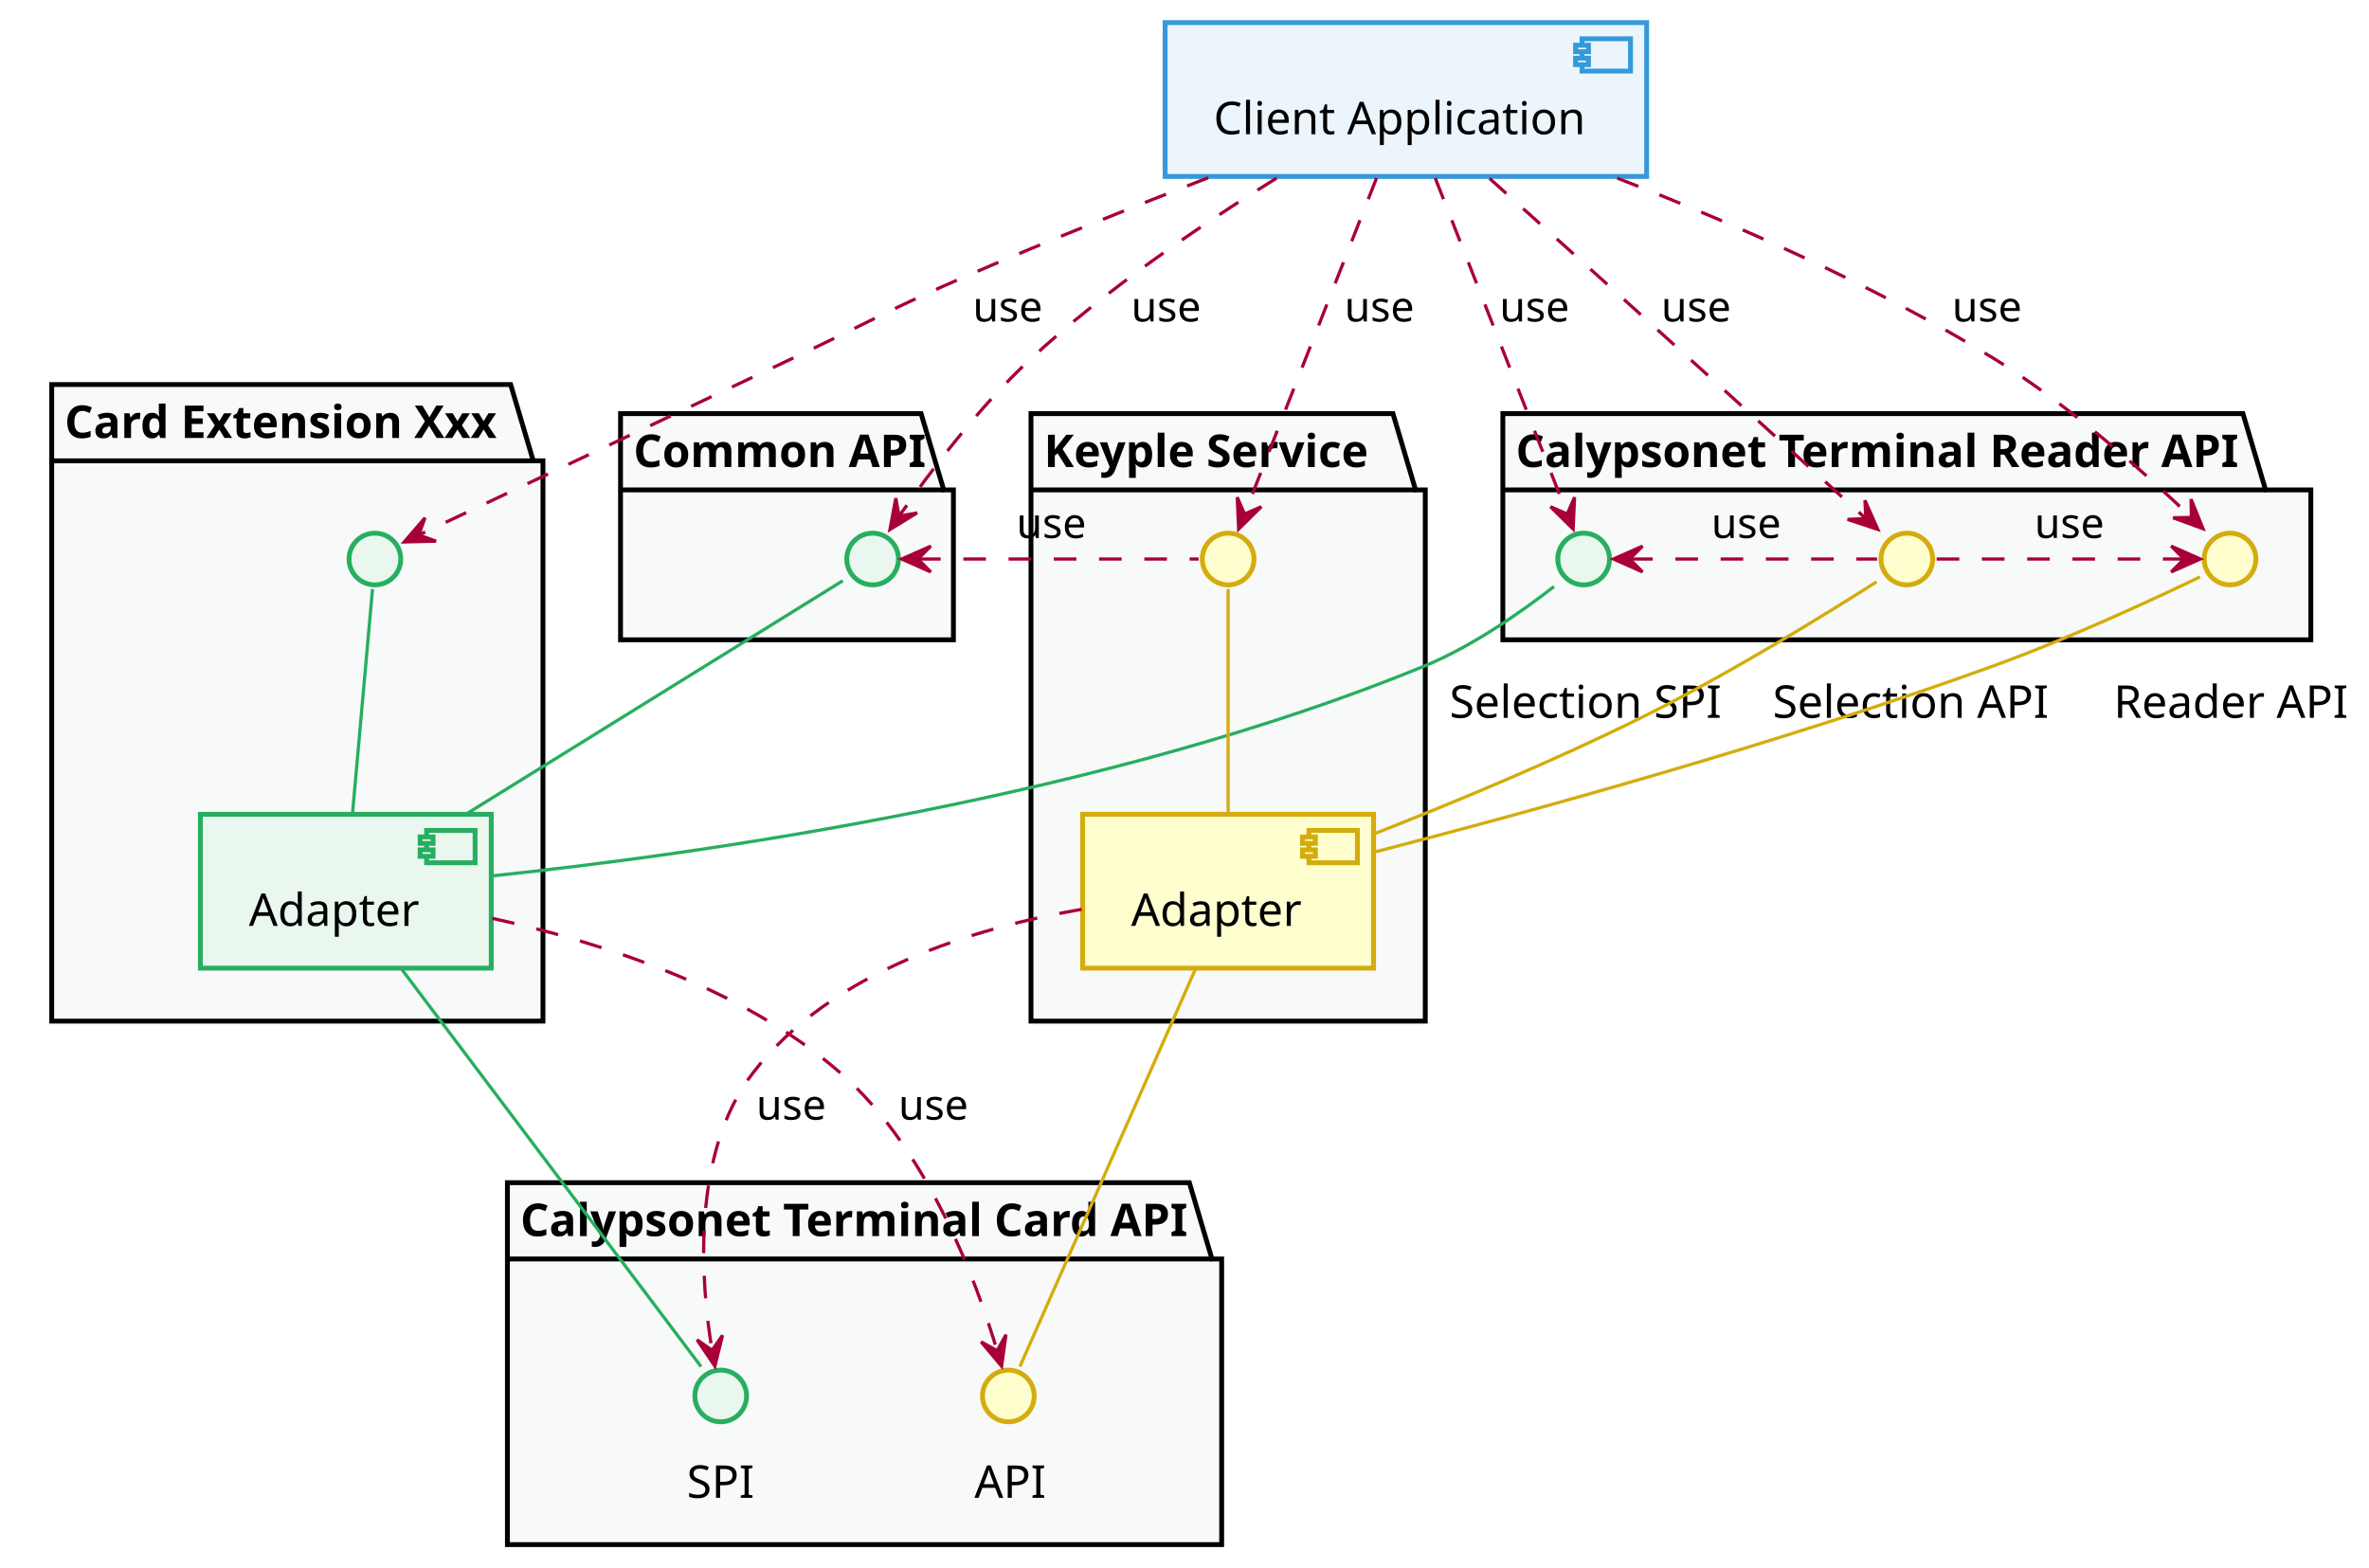
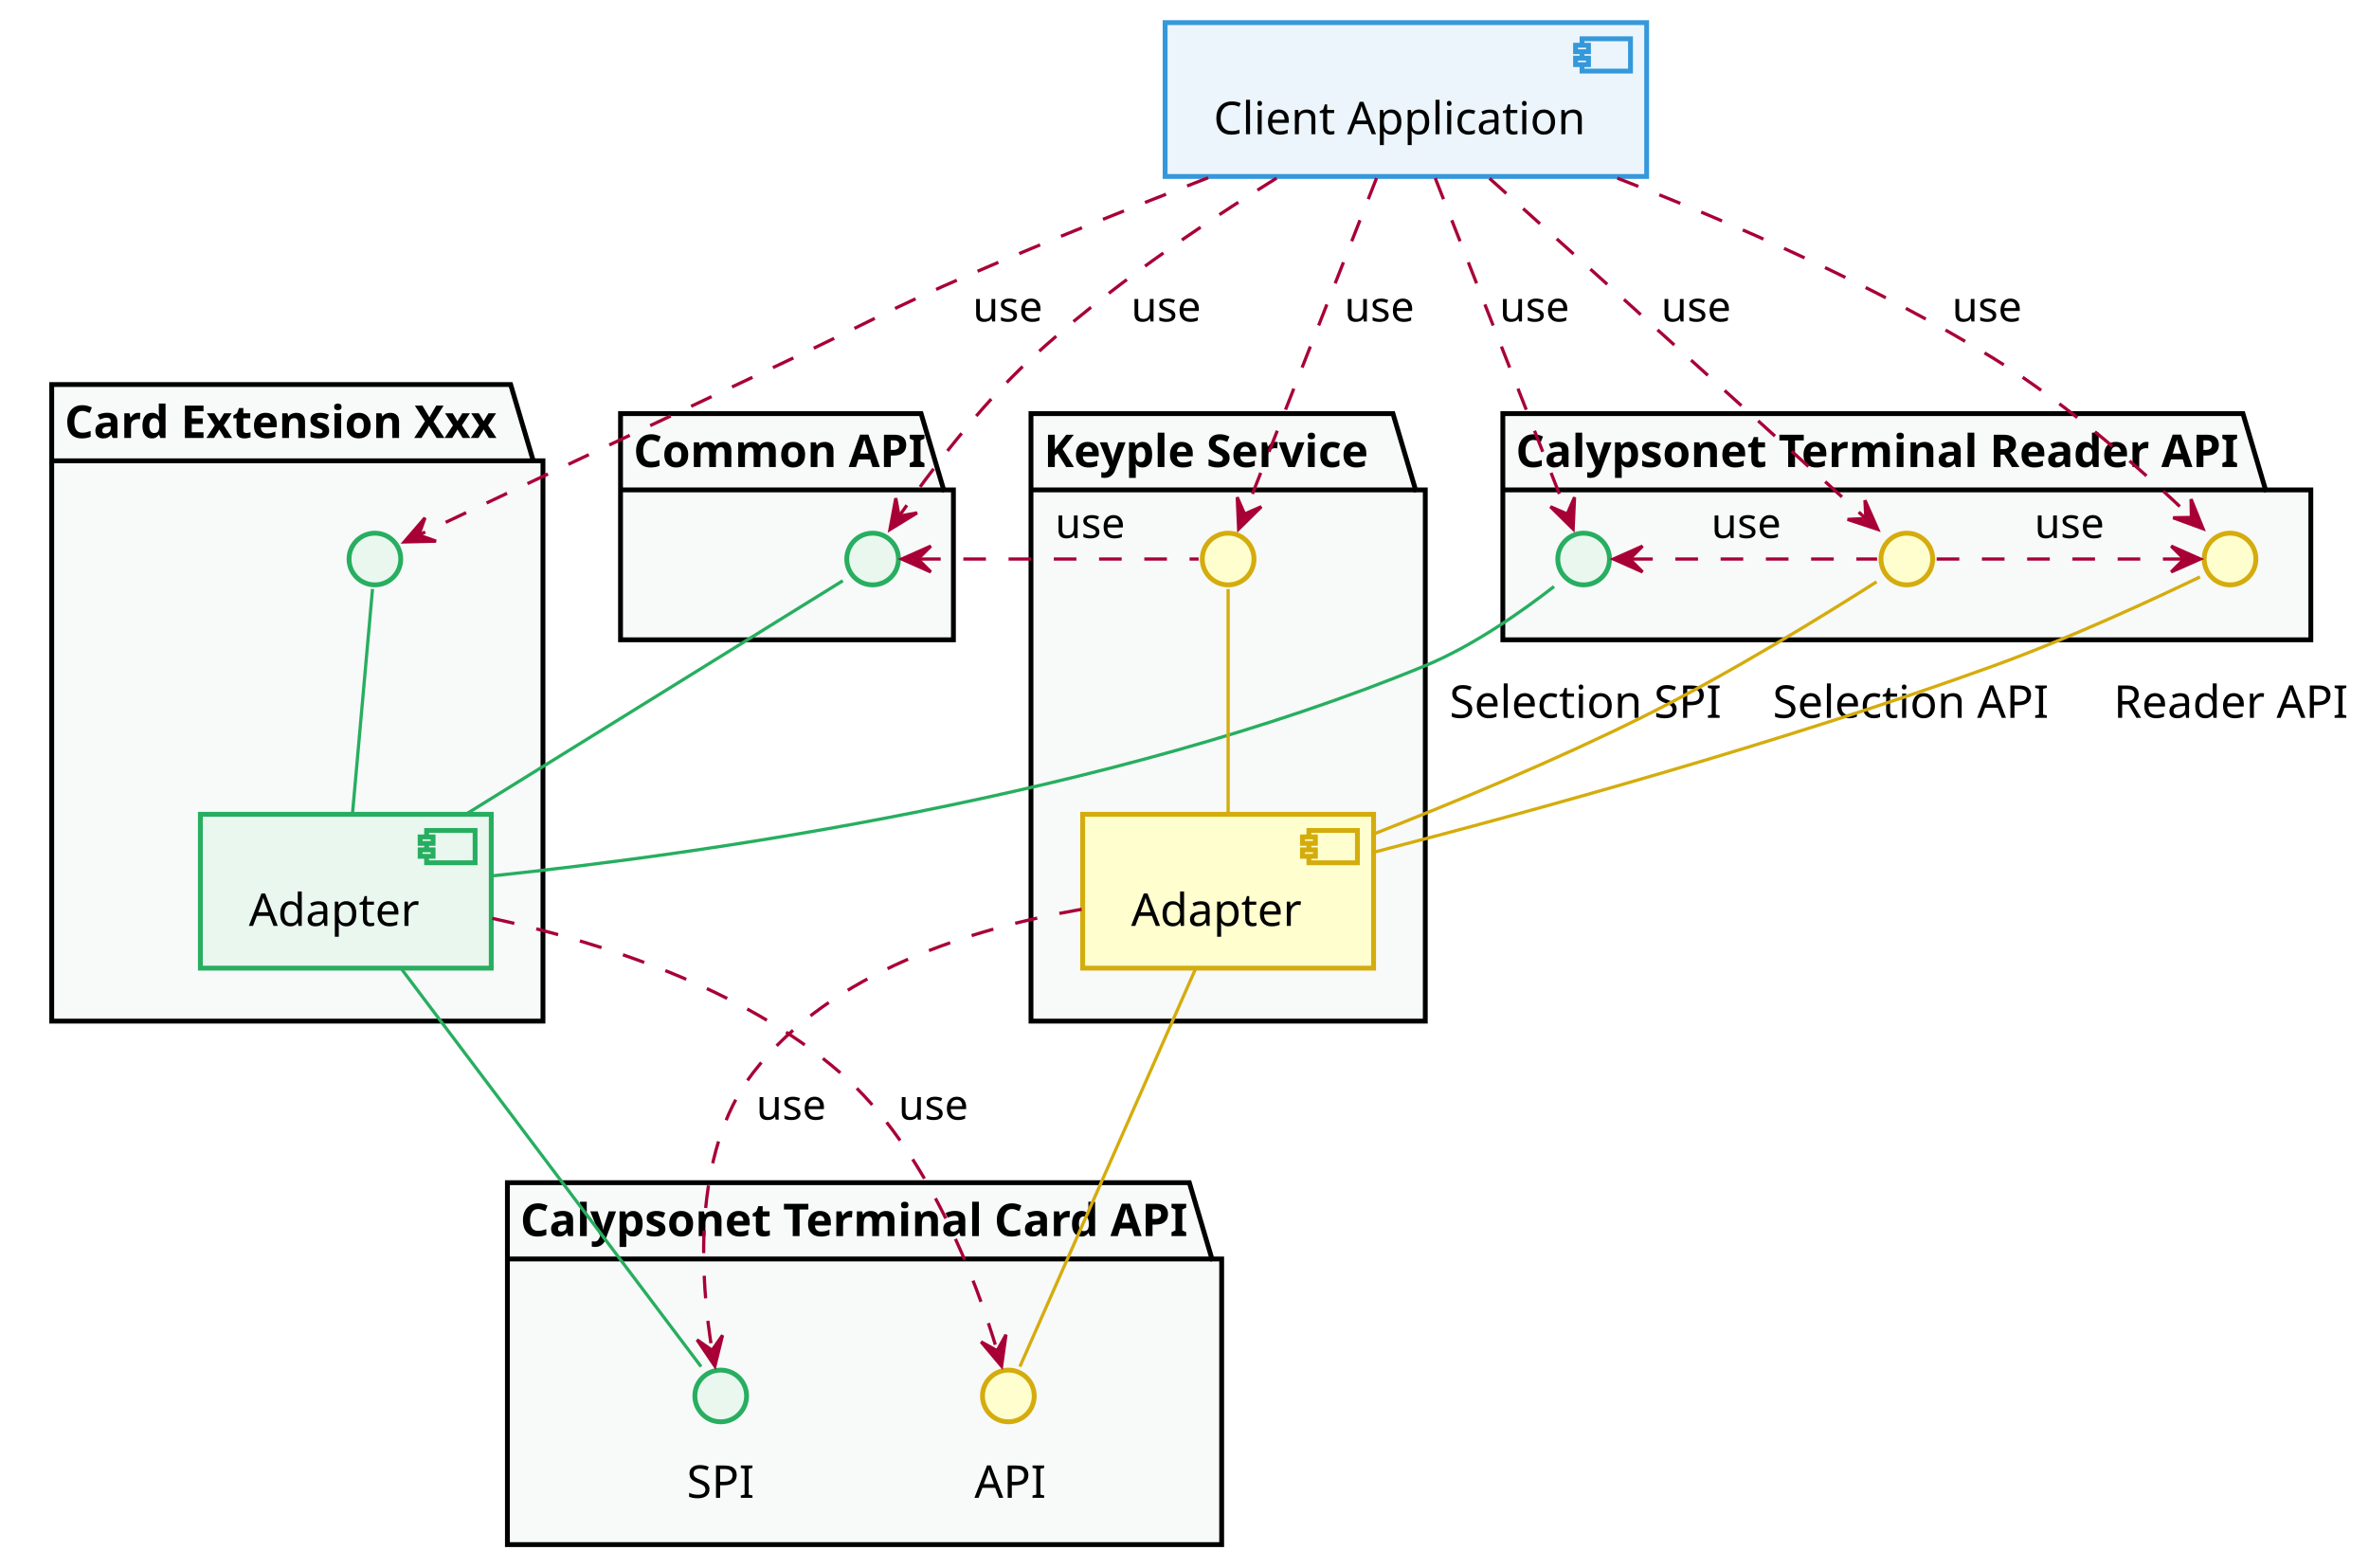
<svg xmlns="http://www.w3.org/2000/svg" contentScriptType="application/ecmascript" contentStyleType="text/css" height="485px" preserveAspectRatio="none" style="width:733px;height:485px;background:#FFFFFF;" version="1.1" viewBox="0 0 733 485" width="733px" zoomAndPan="magnify">
  <defs />
  <g>
    <polygon fill="#F8F9F9" points="192,128,285,128,292,151.609,295,151.609,295,198,192,198,192,128" style="stroke:#000000;stroke-width:1.5;" />
    <line style="stroke:#000000;stroke-width:1.5;" x1="192" x2="292" y1="151.609" y2="151.609" />
    <text fill="#000000" font-family="sans-serif" font-size="14" font-weight="bold" lengthAdjust="spacing" textLength="87" x="196" y="144.533">Common API</text>
    <polygon fill="#F8F9F9" points="16,119,158,119,165,142.609,168,142.609,168,316,16,316,16,119" style="stroke:#000000;stroke-width:1.5;" />
    <line style="stroke:#000000;stroke-width:1.5;" x1="16" x2="165" y1="142.609" y2="142.609" />
    <text fill="#000000" font-family="sans-serif" font-size="14" font-weight="bold" lengthAdjust="spacing" textLength="136" x="20" y="135.533">Card Extension Xxx</text>
    <polygon fill="#F8F9F9" points="465,128,694,128,701,151.609,715,151.609,715,198,465,198,465,128" style="stroke:#000000;stroke-width:1.5;" />
    <line style="stroke:#000000;stroke-width:1.5;" x1="465" x2="701" y1="151.609" y2="151.609" />
    <text fill="#000000" font-family="sans-serif" font-size="14" font-weight="bold" lengthAdjust="spacing" textLength="223" x="469" y="144.533">Calypsonet Terminal Reader API</text>
    <polygon fill="#F8F9F9" points="319,128,431,128,438,151.609,441,151.609,441,316,319,316,319,128" style="stroke:#000000;stroke-width:1.5;" />
    <line style="stroke:#000000;stroke-width:1.5;" x1="319" x2="438" y1="151.609" y2="151.609" />
    <text fill="#000000" font-family="sans-serif" font-size="14" font-weight="bold" lengthAdjust="spacing" textLength="106" x="323" y="144.533">Keyple Service</text>
    <polygon fill="#F8F9F9" points="157,366,368,366,375,389.609,378,389.609,378,478,157,478,157,366" style="stroke:#000000;stroke-width:1.5;" />
    <line style="stroke:#000000;stroke-width:1.5;" x1="157" x2="375" y1="389.609" y2="389.609" />
    <text fill="#000000" font-family="sans-serif" font-size="14" font-weight="bold" lengthAdjust="spacing" textLength="205" x="161" y="382.533">Calypsonet Terminal Card API</text>
    <ellipse cx="270" cy="173" fill="#E9F7EF" rx="8" ry="8" style="stroke:#27AE60;stroke-width:1.5;" />
    <ellipse cx="116" cy="173" fill="#E9F7EF" rx="8" ry="8" style="stroke:#27AE60;stroke-width:1.5;" />
    <rect fill="#E9F7EF" height="47.609" style="stroke:#27AE60;stroke-width:1.5;" width="90" x="62" y="252" />
    <rect fill="#E9F7EF" height="10" style="stroke:#27AE60;stroke-width:1.5;" width="15" x="132" y="257" />
    <rect fill="#E9F7EF" height="2" style="stroke:#27AE60;stroke-width:1.5;" width="4" x="130" y="259" />
    <rect fill="#E9F7EF" height="2" style="stroke:#27AE60;stroke-width:1.5;" width="4" x="130" y="263" />
    <text fill="#000000" font-family="sans-serif" font-size="14" lengthAdjust="spacing" textLength="50" x="77" y="286.533">Adapter</text>
    <ellipse cx="690" cy="173" fill="#FEFECE" rx="8" ry="8" style="stroke:#D4AC0D;stroke-width:1.5;" />
    <text fill="#000000" font-family="sans-serif" font-size="14" lengthAdjust="spacing" textLength="0" x="658" y="204.533" />
    <text fill="#000000" font-family="sans-serif" font-size="14" lengthAdjust="spacing" textLength="72" x="654" y="222.143">Reader API</text>
    <ellipse cx="590" cy="173" fill="#FEFECE" rx="8" ry="8" style="stroke:#D4AC0D;stroke-width:1.5;" />
    <text fill="#000000" font-family="sans-serif" font-size="14" lengthAdjust="spacing" textLength="0" x="552.5" y="204.533" />
    <text fill="#000000" font-family="sans-serif" font-size="14" lengthAdjust="spacing" textLength="83" x="548.5" y="222.143">Selection API</text>
    <ellipse cx="490" cy="173" fill="#E9F7EF" rx="8" ry="8" style="stroke:#27AE60;stroke-width:1.5;" />
    <text fill="#000000" font-family="sans-serif" font-size="14" lengthAdjust="spacing" textLength="0" x="452.5" y="204.533" />
    <text fill="#000000" font-family="sans-serif" font-size="14" lengthAdjust="spacing" textLength="83" x="448.5" y="222.143">Selection SPI</text>
    <ellipse cx="380" cy="173" fill="#FEFECE" rx="8" ry="8" style="stroke:#D4AC0D;stroke-width:1.5;" />
    <rect fill="#FEFECE" height="47.609" style="stroke:#D4AC0D;stroke-width:1.5;" width="90" x="335" y="252" />
    <rect fill="#FEFECE" height="10" style="stroke:#D4AC0D;stroke-width:1.5;" width="15" x="405" y="257" />
    <rect fill="#FEFECE" height="2" style="stroke:#D4AC0D;stroke-width:1.5;" width="4" x="403" y="259" />
    <rect fill="#FEFECE" height="2" style="stroke:#D4AC0D;stroke-width:1.5;" width="4" x="403" y="263" />
    <text fill="#000000" font-family="sans-serif" font-size="14" lengthAdjust="spacing" textLength="50" x="350" y="286.533">Adapter</text>
    <ellipse cx="223" cy="432" fill="#E9F7EF" rx="8" ry="8" style="stroke:#27AE60;stroke-width:1.5;" />
    <text fill="#000000" font-family="sans-serif" font-size="14" lengthAdjust="spacing" textLength="21" x="212.5" y="463.533">SPI</text>
    <ellipse cx="312" cy="432" fill="#FEFECE" rx="8" ry="8" style="stroke:#D4AC0D;stroke-width:1.5;" />
    <text fill="#000000" font-family="sans-serif" font-size="14" lengthAdjust="spacing" textLength="21" x="301.5" y="463.533">API</text>
    <rect fill="#EBF5FB" height="47.609" style="stroke:#3498DB;stroke-width:1.5;" width="149" x="360.5" y="7" />
    <rect fill="#EBF5FB" height="10" style="stroke:#3498DB;stroke-width:1.5;" width="15" x="489.5" y="12" />
    <rect fill="#EBF5FB" height="2" style="stroke:#3498DB;stroke-width:1.5;" width="4" x="487.5" y="14" />
    <rect fill="#EBF5FB" height="2" style="stroke:#3498DB;stroke-width:1.5;" width="4" x="487.5" y="18" />
    <text fill="#000000" font-family="sans-serif" font-size="14" lengthAdjust="spacing" textLength="109" x="375.5" y="41.533">Client Application</text>
    <path d="M260.769,179.72 C238.814,193.324 182.478,228.232 144.443,251.799 " fill="none" id="commonApi-extension" style="stroke:#27AE60;stroke-width:1.0;" />
    <path d="M480.836,181.51 C471.412,188.852 456.029,199.803 441,206 C342.607,246.574 217.721,264.188 152.055,271.081 " fill="none" id="selectionSpi-extension" style="stroke:#27AE60;stroke-width:1.0;" />
    <path d="M115.263,182.265 C113.928,197.247 111.064,229.392 109.085,251.601 " fill="none" id="specificCardExtensionApi-extension" style="stroke:#27AE60;stroke-width:1.0;" />
    <path d="M124.366,300.055 C150.785,335.129 199.808,400.211 216.918,422.926 " fill="none" id="extension-cardSpi" style="stroke:#27AE60;stroke-width:1.0;" />
    <path d="M380,182.265 C380,197.247 380,229.392 380,251.601 " fill="none" id="serviceApi-service" style="stroke:#D4AC0D;stroke-width:1.0;" />
    <path d="M680.709,178.539 C666.992,185.133 640.413,197.501 617,206 C551.34,229.835 473.212,251.291 425.112,263.735 " fill="none" id="readerApi-service" style="stroke:#D4AC0D;stroke-width:1.0;" />
    <path d="M580.64,180.05 C565.652,189.607 535.183,208.496 508,222 C481.075,235.376 449.926,248.326 425.098,258.077 " fill="none" id="selectionApi-service" style="stroke:#D4AC0D;stroke-width:1.0;" />
    <path d="M369.82,300.055 C354.333,335.129 325.595,400.211 315.565,422.926 " fill="none" id="service-cardApi" style="stroke:#D4AC0D;stroke-width:1.0;" />
    <path d="M394.995,55.119 C371.586,69.62 342.174,89.585 319,111 C302.829,125.944 287.491,146.419 278.415,159.43 " fill="none" id="application-to-commonApi" style="stroke:#A80036;stroke-width:1.0;stroke-dasharray:7.0,7.0;" />
    <polygon fill="#A80036" points="275.364,163.862,283.761,158.716,278.199,159.743,277.171,154.18,275.364,163.862" style="stroke:#A80036;stroke-width:1.0;" />
    <text fill="#000000" font-family="sans-serif" font-size="13" lengthAdjust="spacing" textLength="21" x="350" y="99.495">use</text>
    <path d="M373.825,55.011 C350.568,64.022 323.923,74.664 300,85 C275.18,95.724 269.444,99.443 245,111 C202.973,130.87 153.245,154.386 129.688,165.527 " fill="none" id="application-to-specificCardExtensionApi" style="stroke:#A80036;stroke-width:1.0;stroke-dasharray:7.0,7.0;" />
    <polygon fill="#A80036" points="125.071,167.71,134.917,167.479,129.591,165.573,131.498,160.247,125.071,167.71" style="stroke:#A80036;stroke-width:1.0;" />
    <text fill="#000000" font-family="sans-serif" font-size="13" lengthAdjust="spacing" textLength="21" x="301" y="99.495">use</text>
    <path d="M500.412,55.128 C536.105,69.027 580.356,88.392 617,111 C640.383,125.427 664.203,146.863 678.018,160.107 " fill="none" id="application-to-readerApi" style="stroke:#A80036;stroke-width:1.0;stroke-dasharray:7.0,7.0;" />
    <polygon fill="#A80036" points="681.64,163.612,677.953,154.479,678.046,160.136,672.39,160.229,681.64,163.612" style="stroke:#A80036;stroke-width:1.0;" />
    <text fill="#000000" font-family="sans-serif" font-size="13" lengthAdjust="spacing" textLength="21" x="604" y="99.495">use</text>
    <path d="M460.87,55.195 C471.186,64.456 483.164,75.223 494,85 C523.809,111.896 558.722,143.582 577.128,160.302 " fill="none" id="application-to-selectionApi" style="stroke:#A80036;stroke-width:1.0;stroke-dasharray:7.0,7.0;" />
    <polygon fill="#A80036" points="581.012,163.831,577.04,154.818,577.311,160.469,571.661,160.74,581.012,163.831" style="stroke:#A80036;stroke-width:1.0;" />
    <text fill="#000000" font-family="sans-serif" font-size="13" lengthAdjust="spacing" textLength="21" x="514" y="99.495">use</text>
    <path d="M444.082,55.118 C455.712,84.721 475.475,135.028 484.816,158.804 " fill="none" id="application-to-selectionSpi" style="stroke:#A80036;stroke-width:1.0;stroke-dasharray:7.0,7.0;" />
    <polygon fill="#A80036" points="486.748,163.723,487.18,153.884,484.92,159.069,479.734,156.809,486.748,163.723" style="stroke:#A80036;stroke-width:1.0;" />
    <text fill="#000000" font-family="sans-serif" font-size="13" lengthAdjust="spacing" textLength="21" x="464" y="99.495">use</text>
    <path d="M425.918,55.118 C414.288,84.721 394.525,135.028 385.184,158.804 " fill="none" id="application-to-serviceApi" style="stroke:#A80036;stroke-width:1.0;stroke-dasharray:7.0,7.0;" />
    <polygon fill="#A80036" points="383.252,163.723,390.266,156.809,385.08,159.069,382.82,153.884,383.252,163.723" style="stroke:#A80036;stroke-width:1.0;" />
    <text fill="#000000" font-family="sans-serif" font-size="13" lengthAdjust="spacing" textLength="21" x="416" y="99.495">use</text>
    <path d="M334.662,281.405 C301.078,287.219 257.122,300.708 233,332 C213.637,357.119 216.904,397.127 220.3,417.749 " fill="none" id="service-to-cardSpi" style="stroke:#A80036;stroke-width:1.0;stroke-dasharray:7.0,7.0;" />
    <polygon fill="#A80036" points="221.198,422.789,223.558,413.227,220.321,417.866,215.682,414.63,221.198,422.789" style="stroke:#A80036;stroke-width:1.0;" />
    <text fill="#000000" font-family="sans-serif" font-size="13" lengthAdjust="spacing" textLength="21" x="234" y="346.495">use</text>
    <path d="M284.064,173 C306.961,173 351.667,173 370.874,173 " fill="none" id="commonApi-backto-serviceApi" style="stroke:#A80036;stroke-width:1.0;stroke-dasharray:7.0,7.0;" />
    <polygon fill="#A80036" points="279.002,173,288.002,177,284.002,173,288.002,169,279.002,173" style="stroke:#A80036;stroke-width:1.0;" />
-     <text fill="#000000" font-family="sans-serif" font-size="13" lengthAdjust="spacing" textLength="21" x="314.5" y="166.495">use</text>
+     <text fill="#000000" font-family="sans-serif" font-size="13" lengthAdjust="spacing" textLength="21" x="326.5" y="166.495">use</text>
    <path d="M152.316,284.2 C185.379,291.446 229.551,305.502 260,332 C287.137,355.616 302.233,396.911 308.501,417.921 " fill="none" id="extension-to-cardApi" style="stroke:#A80036;stroke-width:1.0;stroke-dasharray:7.0,7.0;" />
    <polygon fill="#A80036" points="309.907,422.802,311.26,413.046,308.523,417.997,303.573,415.26,309.907,422.802" style="stroke:#A80036;stroke-width:1.0;" />
    <text fill="#000000" font-family="sans-serif" font-size="13" lengthAdjust="spacing" textLength="21" x="278" y="346.495">use</text>
    <path d="M599.229,173 C616.716,173 654.793,173 675.644,173 " fill="none" id="selectionApi-to-readerApi" style="stroke:#A80036;stroke-width:1.0;stroke-dasharray:7.0,7.0;" />
    <polygon fill="#A80036" points="680.794,173,671.794,169,675.794,173,671.794,177,680.794,173" style="stroke:#A80036;stroke-width:1.0;" />
    <text fill="#000000" font-family="sans-serif" font-size="13" lengthAdjust="spacing" textLength="21" x="629.5" y="166.495">use</text>
    <path d="M504.383,173 C525.248,173 563.324,173 580.794,173 " fill="none" id="selectionSpi-backto-selectionApi" style="stroke:#A80036;stroke-width:1.0;stroke-dasharray:7.0,7.0;" />
    <polygon fill="#A80036" points="499.229,173,508.229,177,504.229,173,508.229,169,499.229,173" style="stroke:#A80036;stroke-width:1.0;" />
    <text fill="#000000" font-family="sans-serif" font-size="13" lengthAdjust="spacing" textLength="21" x="529.5" y="166.495">use</text>
  </g>
</svg>
